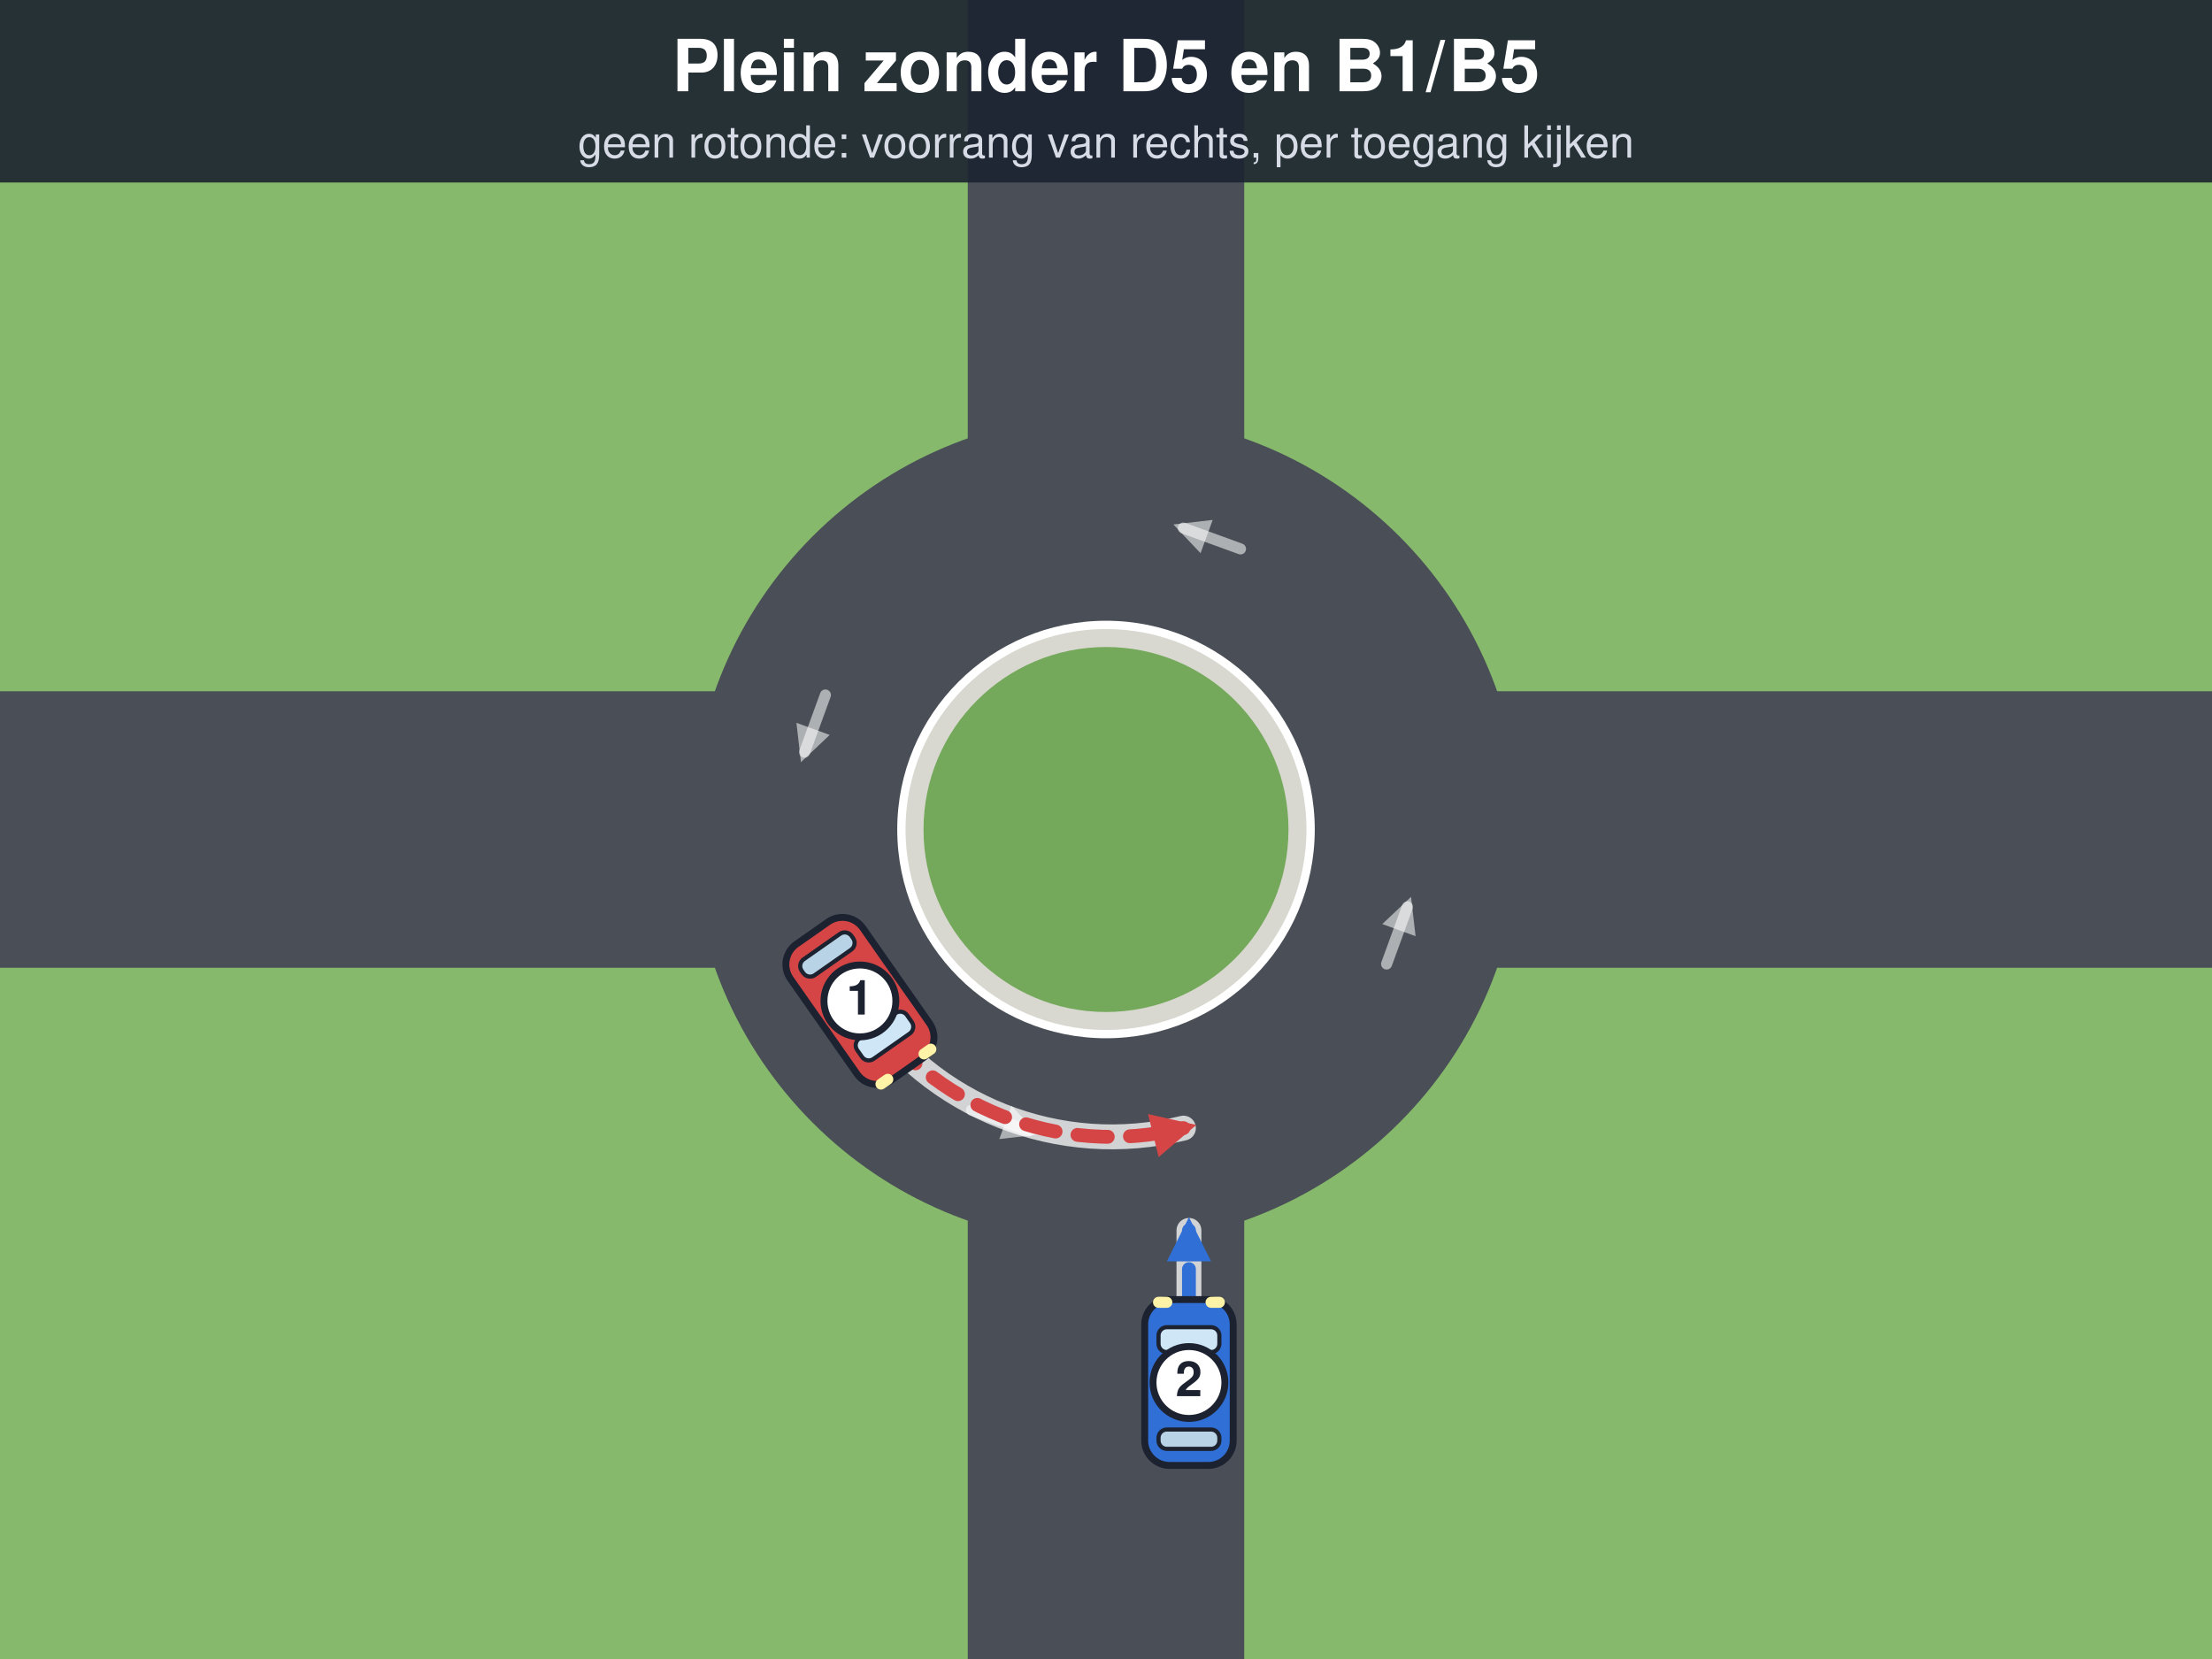
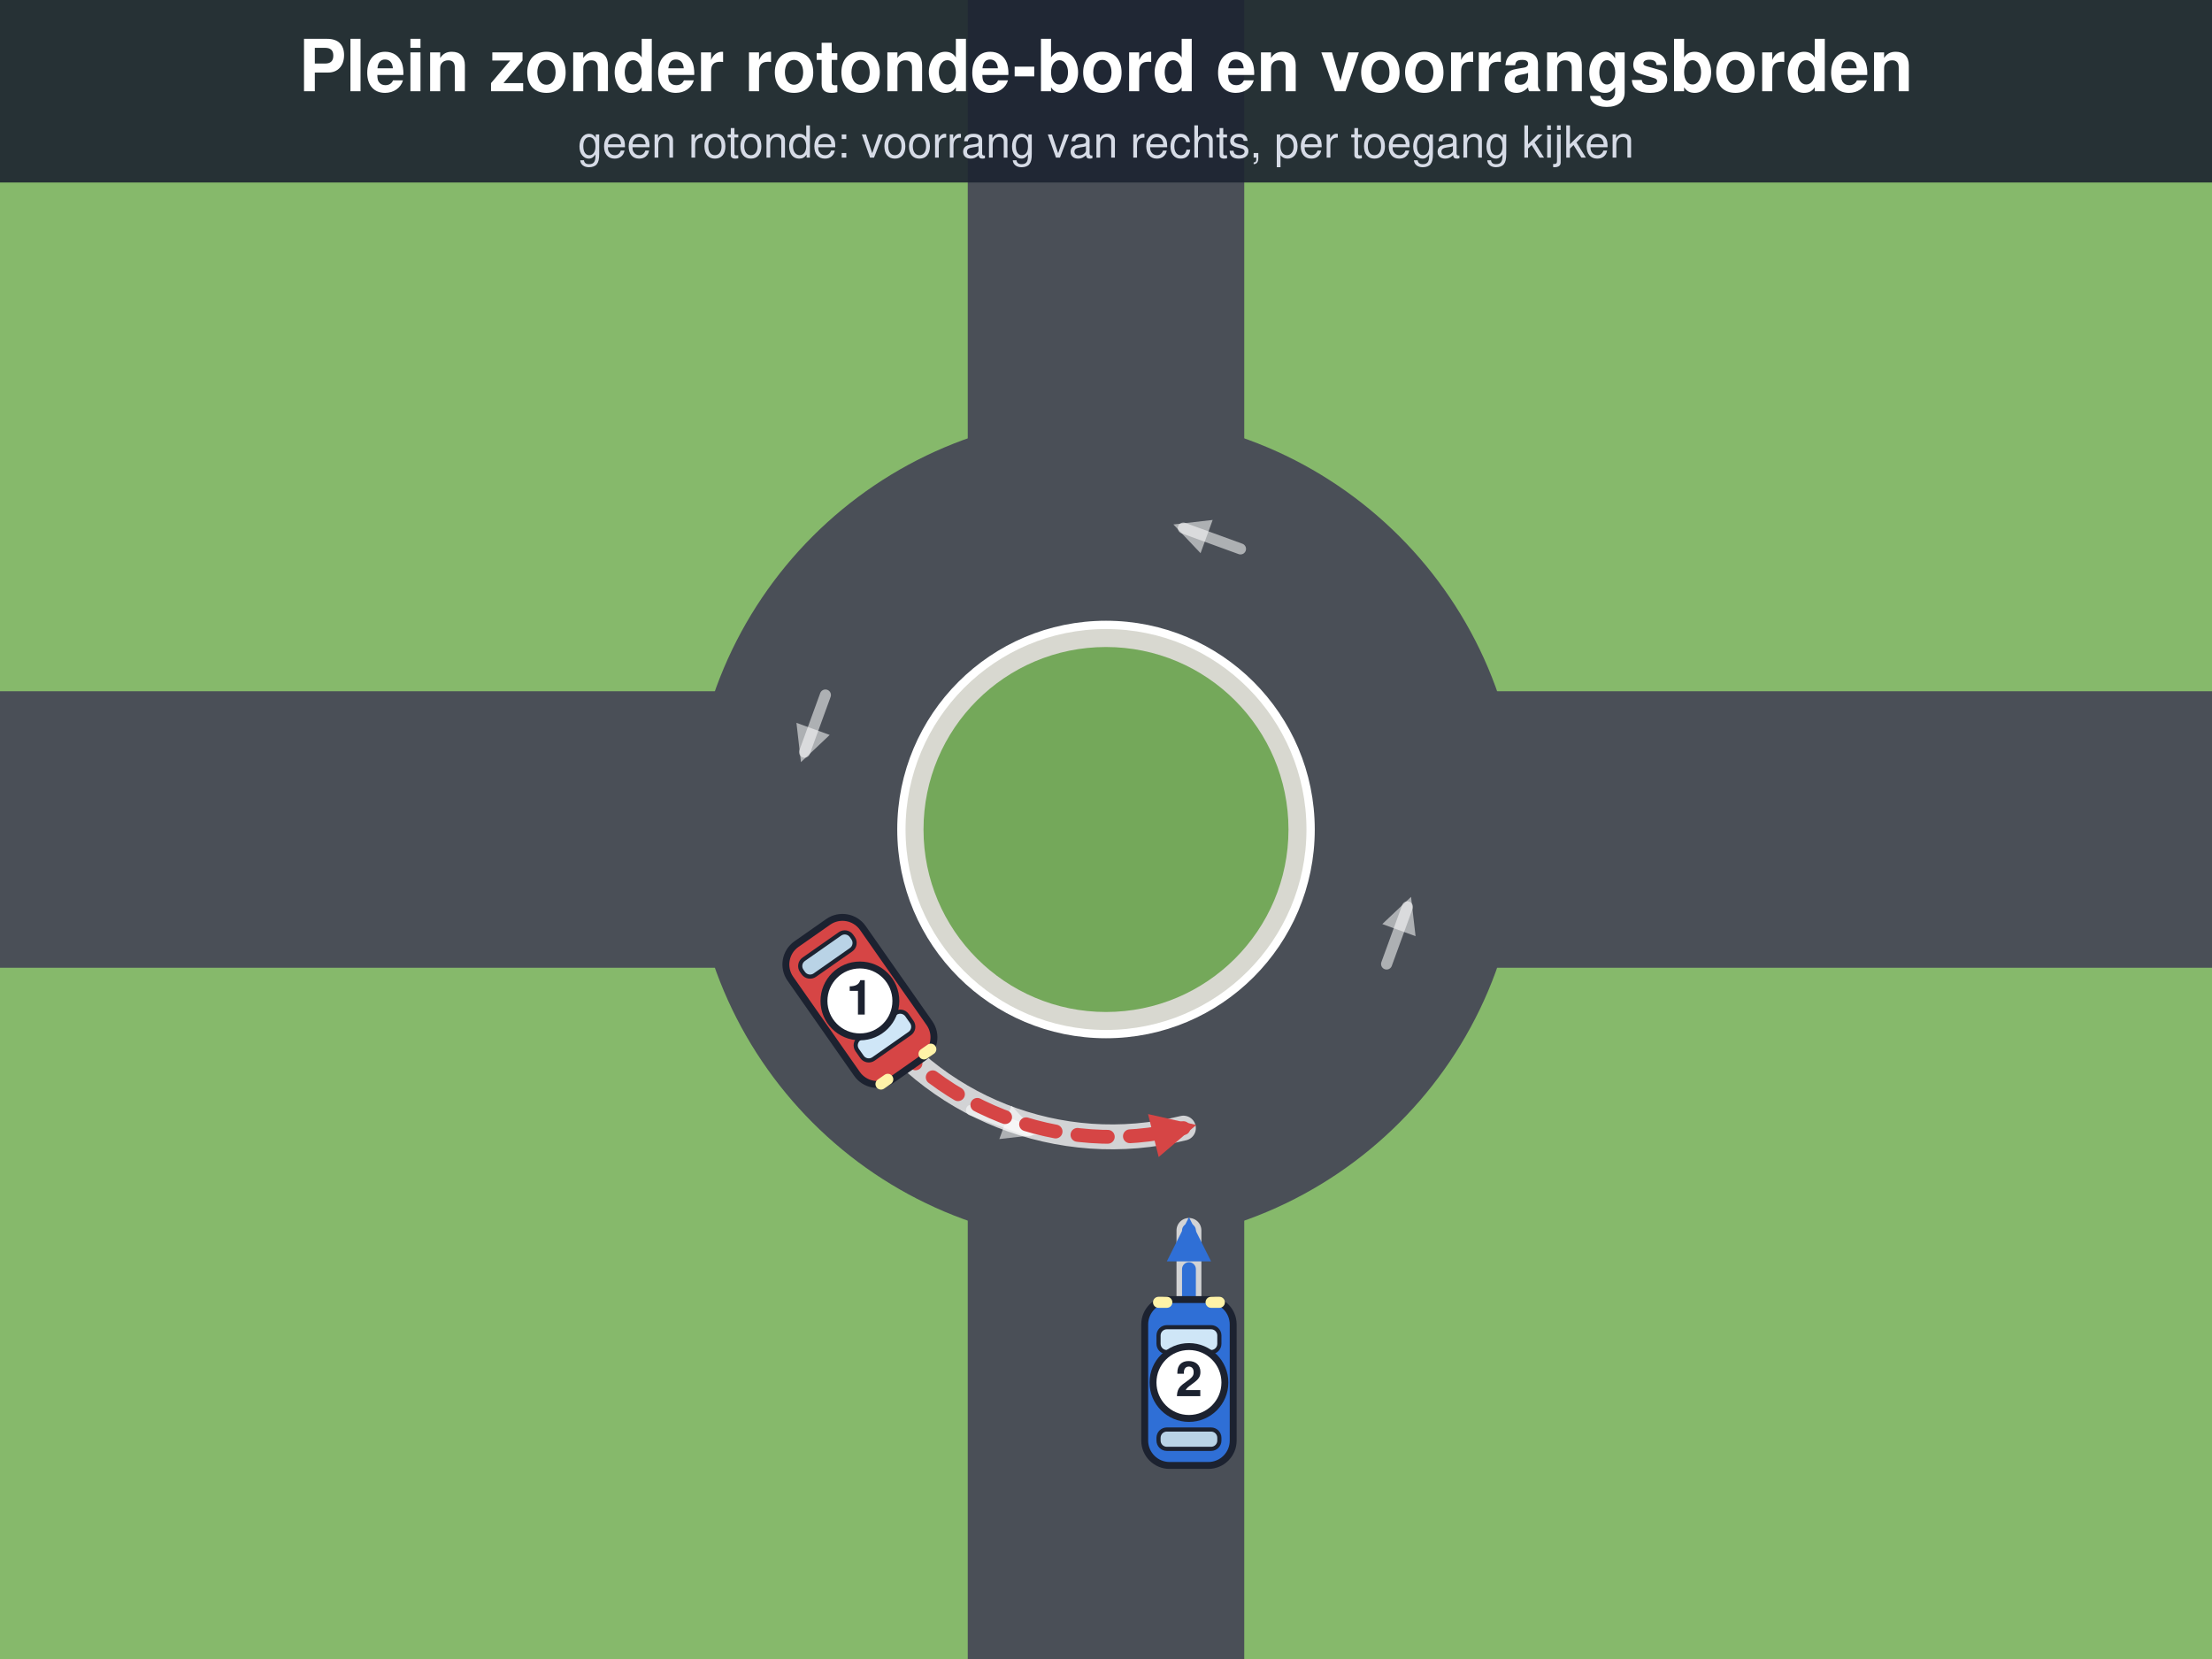
<svg xmlns="http://www.w3.org/2000/svg" viewBox="0 0 800 600" width="800" height="600" role="img" aria-labelledby="t d">
  <defs>
    <marker id="ahrgba25525525555" viewBox="0 0 10 10" refX="7" refY="5" markerWidth="3.2" markerHeight="3.2" orient="auto" markerUnits="strokeWidth">
      <path d="M0 0 L10 5 L0 10 z" fill="rgba(255,255,255,.55)" />
    </marker>
    <marker id="ahd64545" viewBox="0 0 10 10" refX="7" refY="5" markerWidth="3.2" markerHeight="3.2" orient="auto" markerUnits="strokeWidth">
      <path d="M0 0 L10 5 L0 10 z" fill="#d64545" />
    </marker>
    <marker id="ah2f6fd6" viewBox="0 0 10 10" refX="7" refY="5" markerWidth="3.2" markerHeight="3.2" orient="auto" markerUnits="strokeWidth">
      <path d="M0 0 L10 5 L0 10 z" fill="#2f6fd6" />
    </marker>
  </defs>
  <rect width="800" height="600" fill="#86b96b" />
  <rect x="350" y="0" width="100" height="300" fill="#4a4f57" />
  <rect x="350" y="300" width="100" height="300" fill="#4a4f57" />
  <rect x="0" y="250" width="400" height="100" fill="#4a4f57" />
  <rect x="400" y="250" width="400" height="100" fill="#4a4f57" />
  <rect x="350" y="250" width="100" height="100" fill="#4a4f57" />
  <circle cx="400" cy="300" r="150" fill="#4a4f57" />
  <circle cx="400" cy="300" r="74" fill="#d8d8d0" stroke="#fff" stroke-width="3" />
  <circle cx="400" cy="300" r="66" fill="#74a85a" />
  <line x1="298.52" y1="251.36" x2="290.99" y2="272.03" stroke="rgba(255,255,255,.55)" stroke-width="4" stroke-linecap="round" marker-end="url(#ahrgba25525525555)" />
  <line x1="448.64" y1="198.52" x2="427.97" y2="190.99" stroke="rgba(255,255,255,.55)" stroke-width="4" stroke-linecap="round" marker-end="url(#ahrgba25525525555)" />
  <line x1="501.48" y1="348.64" x2="509.01" y2="327.97" stroke="rgba(255,255,255,.55)" stroke-width="4" stroke-linecap="round" marker-end="url(#ahrgba25525525555)" />
  <line x1="351.36" y1="401.48" x2="372.03" y2="409.01" stroke="rgba(255,255,255,.55)" stroke-width="4" stroke-linecap="round" marker-end="url(#ahrgba25525525555)" />
  <path d="M311.5,362 A108,108 0 0 0 428,408" fill="none" stroke="#fff" stroke-width="9" stroke-linecap="round" stroke-linejoin="round" opacity="0.75" />
  <path d="M311.5,362 A108,108 0 0 0 428,408" fill="none" stroke="#d64545" stroke-width="5" stroke-linecap="round" stroke-linejoin="round" stroke-dasharray="11 8" marker-end="url(#ahd64545)" />
  <path d="M430,470 L430,445" fill="none" stroke="#fff" stroke-width="9" stroke-linecap="round" stroke-linejoin="round" opacity="0.75" />
  <path d="M430,470 L430,445" fill="none" stroke="#2f6fd6" stroke-width="5" stroke-linecap="round" stroke-linejoin="round" stroke-dasharray="11 8" marker-end="url(#ah2f6fd6)" />
  <g transform="translate(311 362) rotate(145)">
    <rect x="-16" y="-30" width="32" height="60" rx="9" fill="#d64545" stroke="#1c2230" stroke-width="2.5" />
    <rect x="-11" y="-20" width="22" height="9" rx="3" fill="#cfe6f7" stroke="#1c2230" stroke-width="1.5" />
    <rect x="-11" y="17" width="22" height="7" rx="3" fill="#b9d3e6" stroke="#1c2230" stroke-width="1.5" />
    <rect x="-13" y="-31" width="7" height="4" rx="2" fill="#fff3a8" />
    <rect x="6" y="-31" width="7" height="4" rx="2" fill="#fff3a8" />
  </g>
  <circle cx="311" cy="362" r="13" fill="#fff" stroke="#1c2230" stroke-width="2.5" />
  <text x="311" y="366.94" font-family="Segoe UI, Helvetica, Arial, sans-serif" font-size="17.55" font-weight="800" fill="#1c2230" text-anchor="middle">
    <tspan x="311" dy="0">1</tspan>
  </text>
  <g transform="translate(430 500) rotate(0)">
    <rect x="-16" y="-30" width="32" height="60" rx="9" fill="#2f6fd6" stroke="#1c2230" stroke-width="2.5" />
    <rect x="-11" y="-20" width="22" height="9" rx="3" fill="#cfe6f7" stroke="#1c2230" stroke-width="1.5" />
    <rect x="-11" y="17" width="22" height="7" rx="3" fill="#b9d3e6" stroke="#1c2230" stroke-width="1.5" />
    <rect x="-13" y="-31" width="7" height="4" rx="2" fill="#fff3a8" />
    <rect x="6" y="-31" width="7" height="4" rx="2" fill="#fff3a8" />
  </g>
  <circle cx="430" cy="500" r="13" fill="#fff" stroke="#1c2230" stroke-width="2.5" />
  <text x="430" y="504.94" font-family="Segoe UI, Helvetica, Arial, sans-serif" font-size="17.55" font-weight="800" fill="#1c2230" text-anchor="middle">
    <tspan x="430" dy="0">2</tspan>
  </text>
  <rect x="0" y="0" width="800" height="66" fill="#1c2230" opacity="0.9" />
  <text x="400" y="33" font-family="Segoe UI, Helvetica, Arial, sans-serif" font-size="26" font-weight="700" fill="#fff" text-anchor="middle">
-     <tspan x="400" dy="0">Plein zonder D5 en B1/B5</tspan>
+     <tspan x="400" dy="0">Plein zonder rotonde-bord en voorrangsborden</tspan>
  </text>
  <text x="400" y="57" font-family="Segoe UI, Helvetica, Arial, sans-serif" font-size="16" font-weight="500" fill="#d6dbe6" text-anchor="middle">
    <tspan x="400" dy="0">geen rotonde: voorrang van rechts, per toegang kijken</tspan>
  </text>
</svg>
